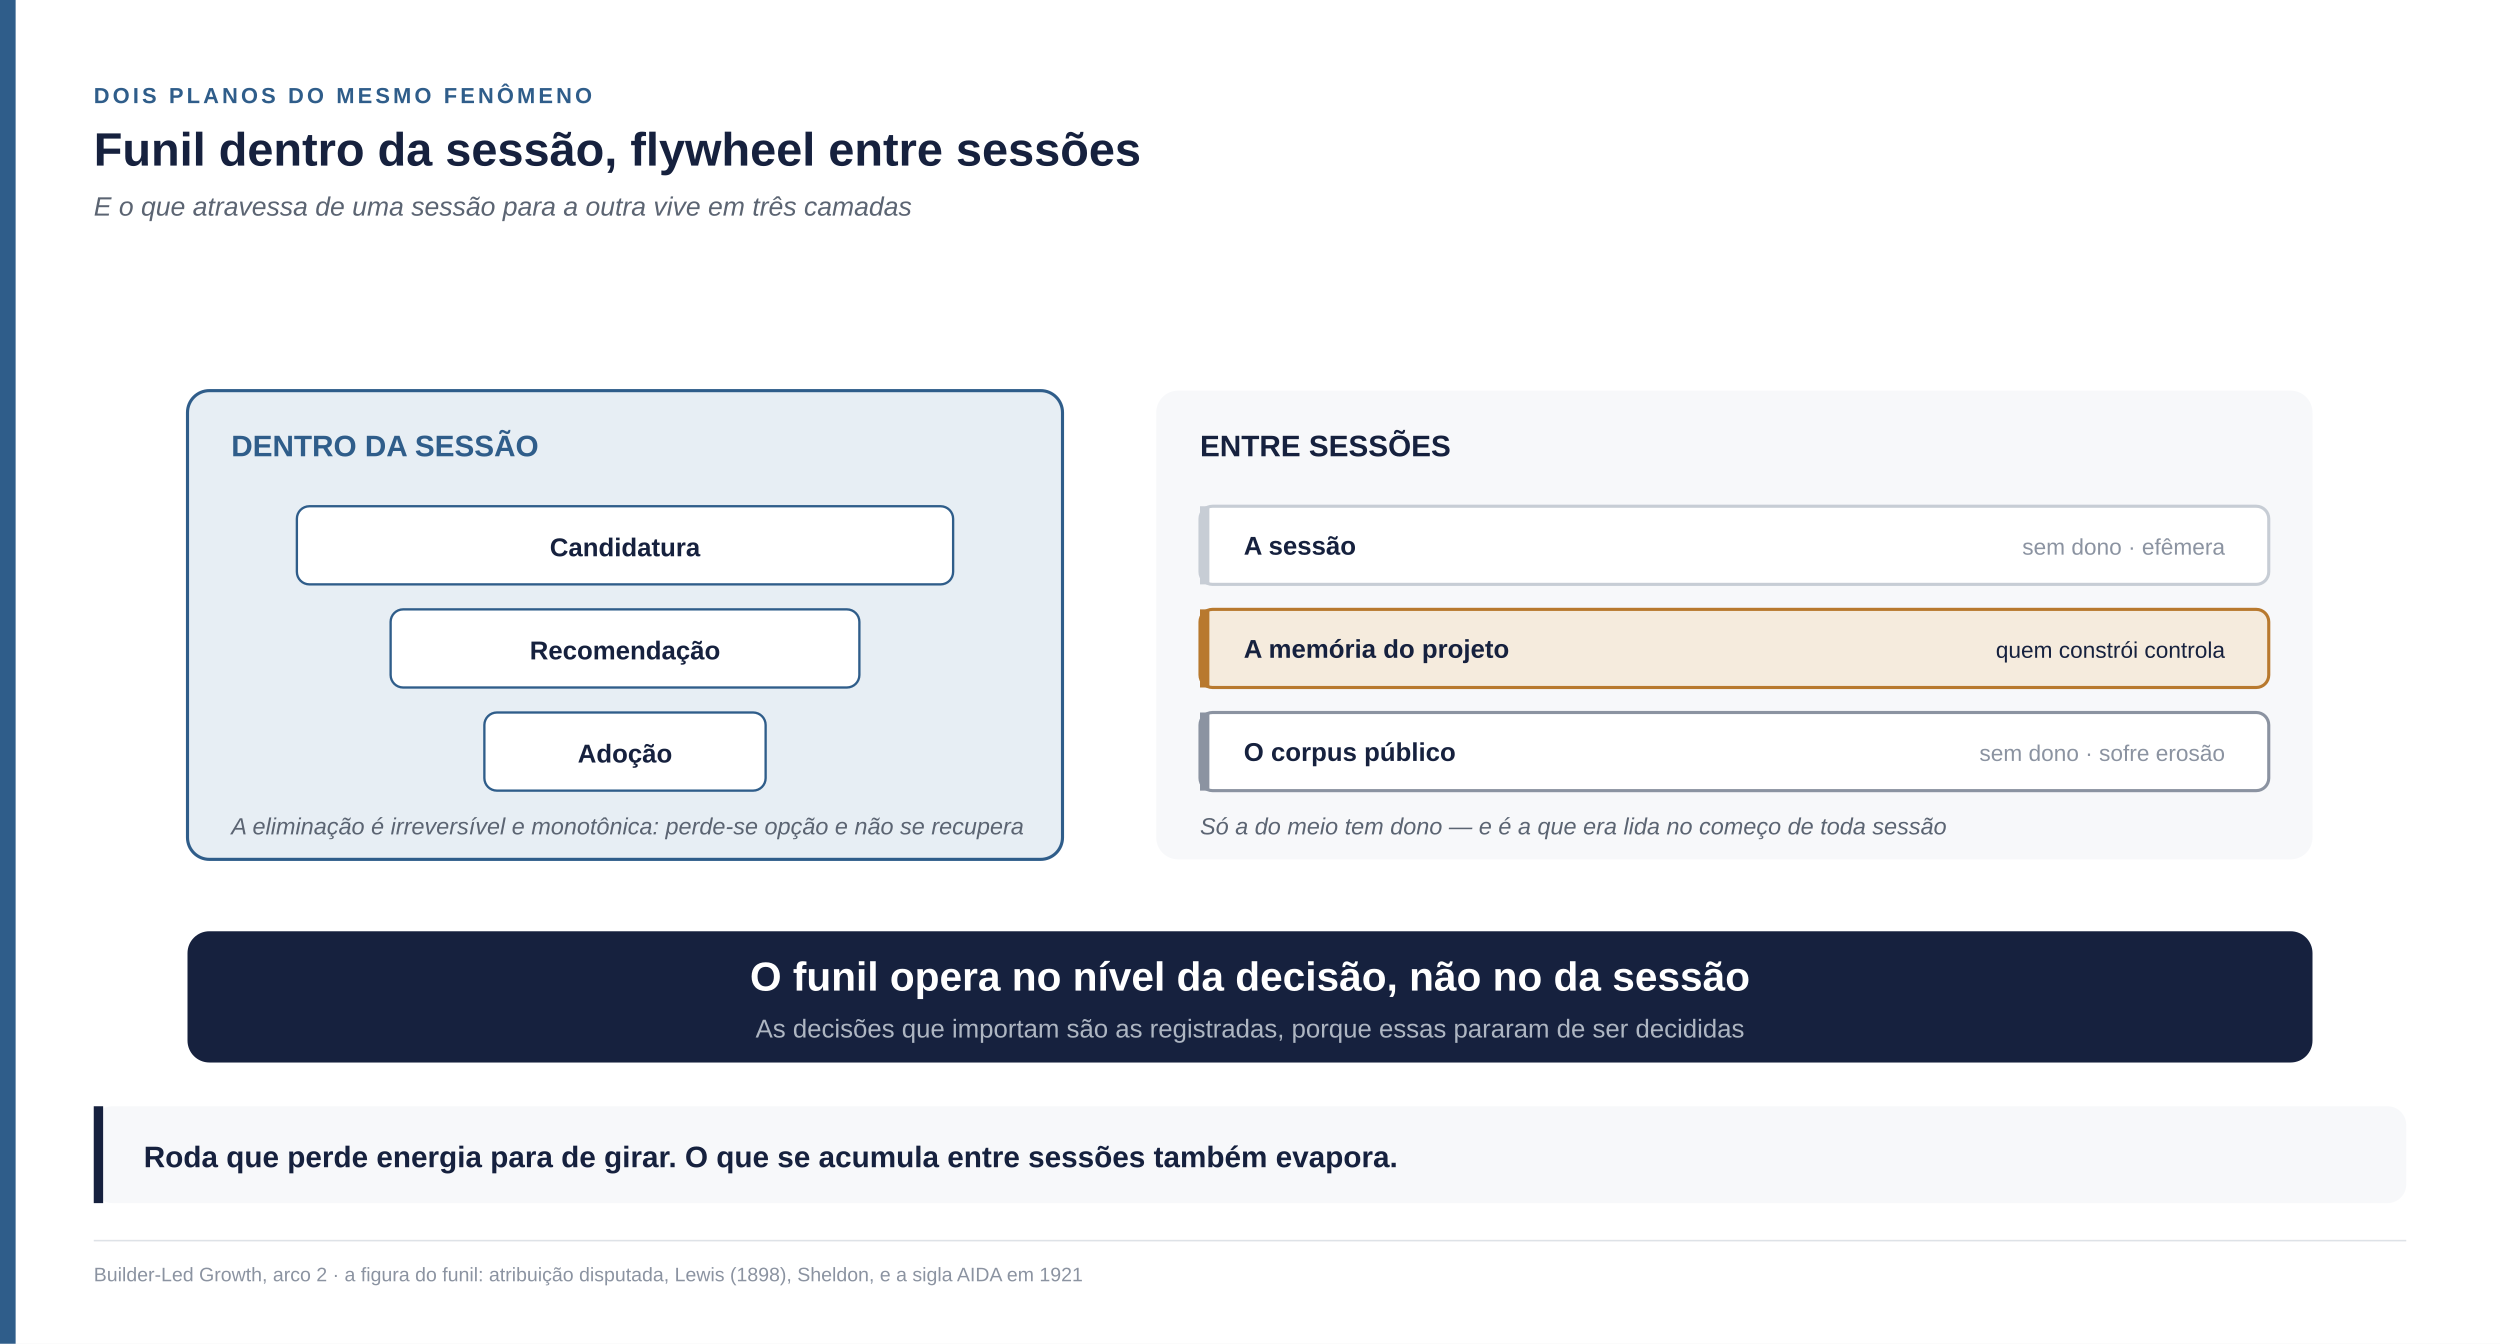
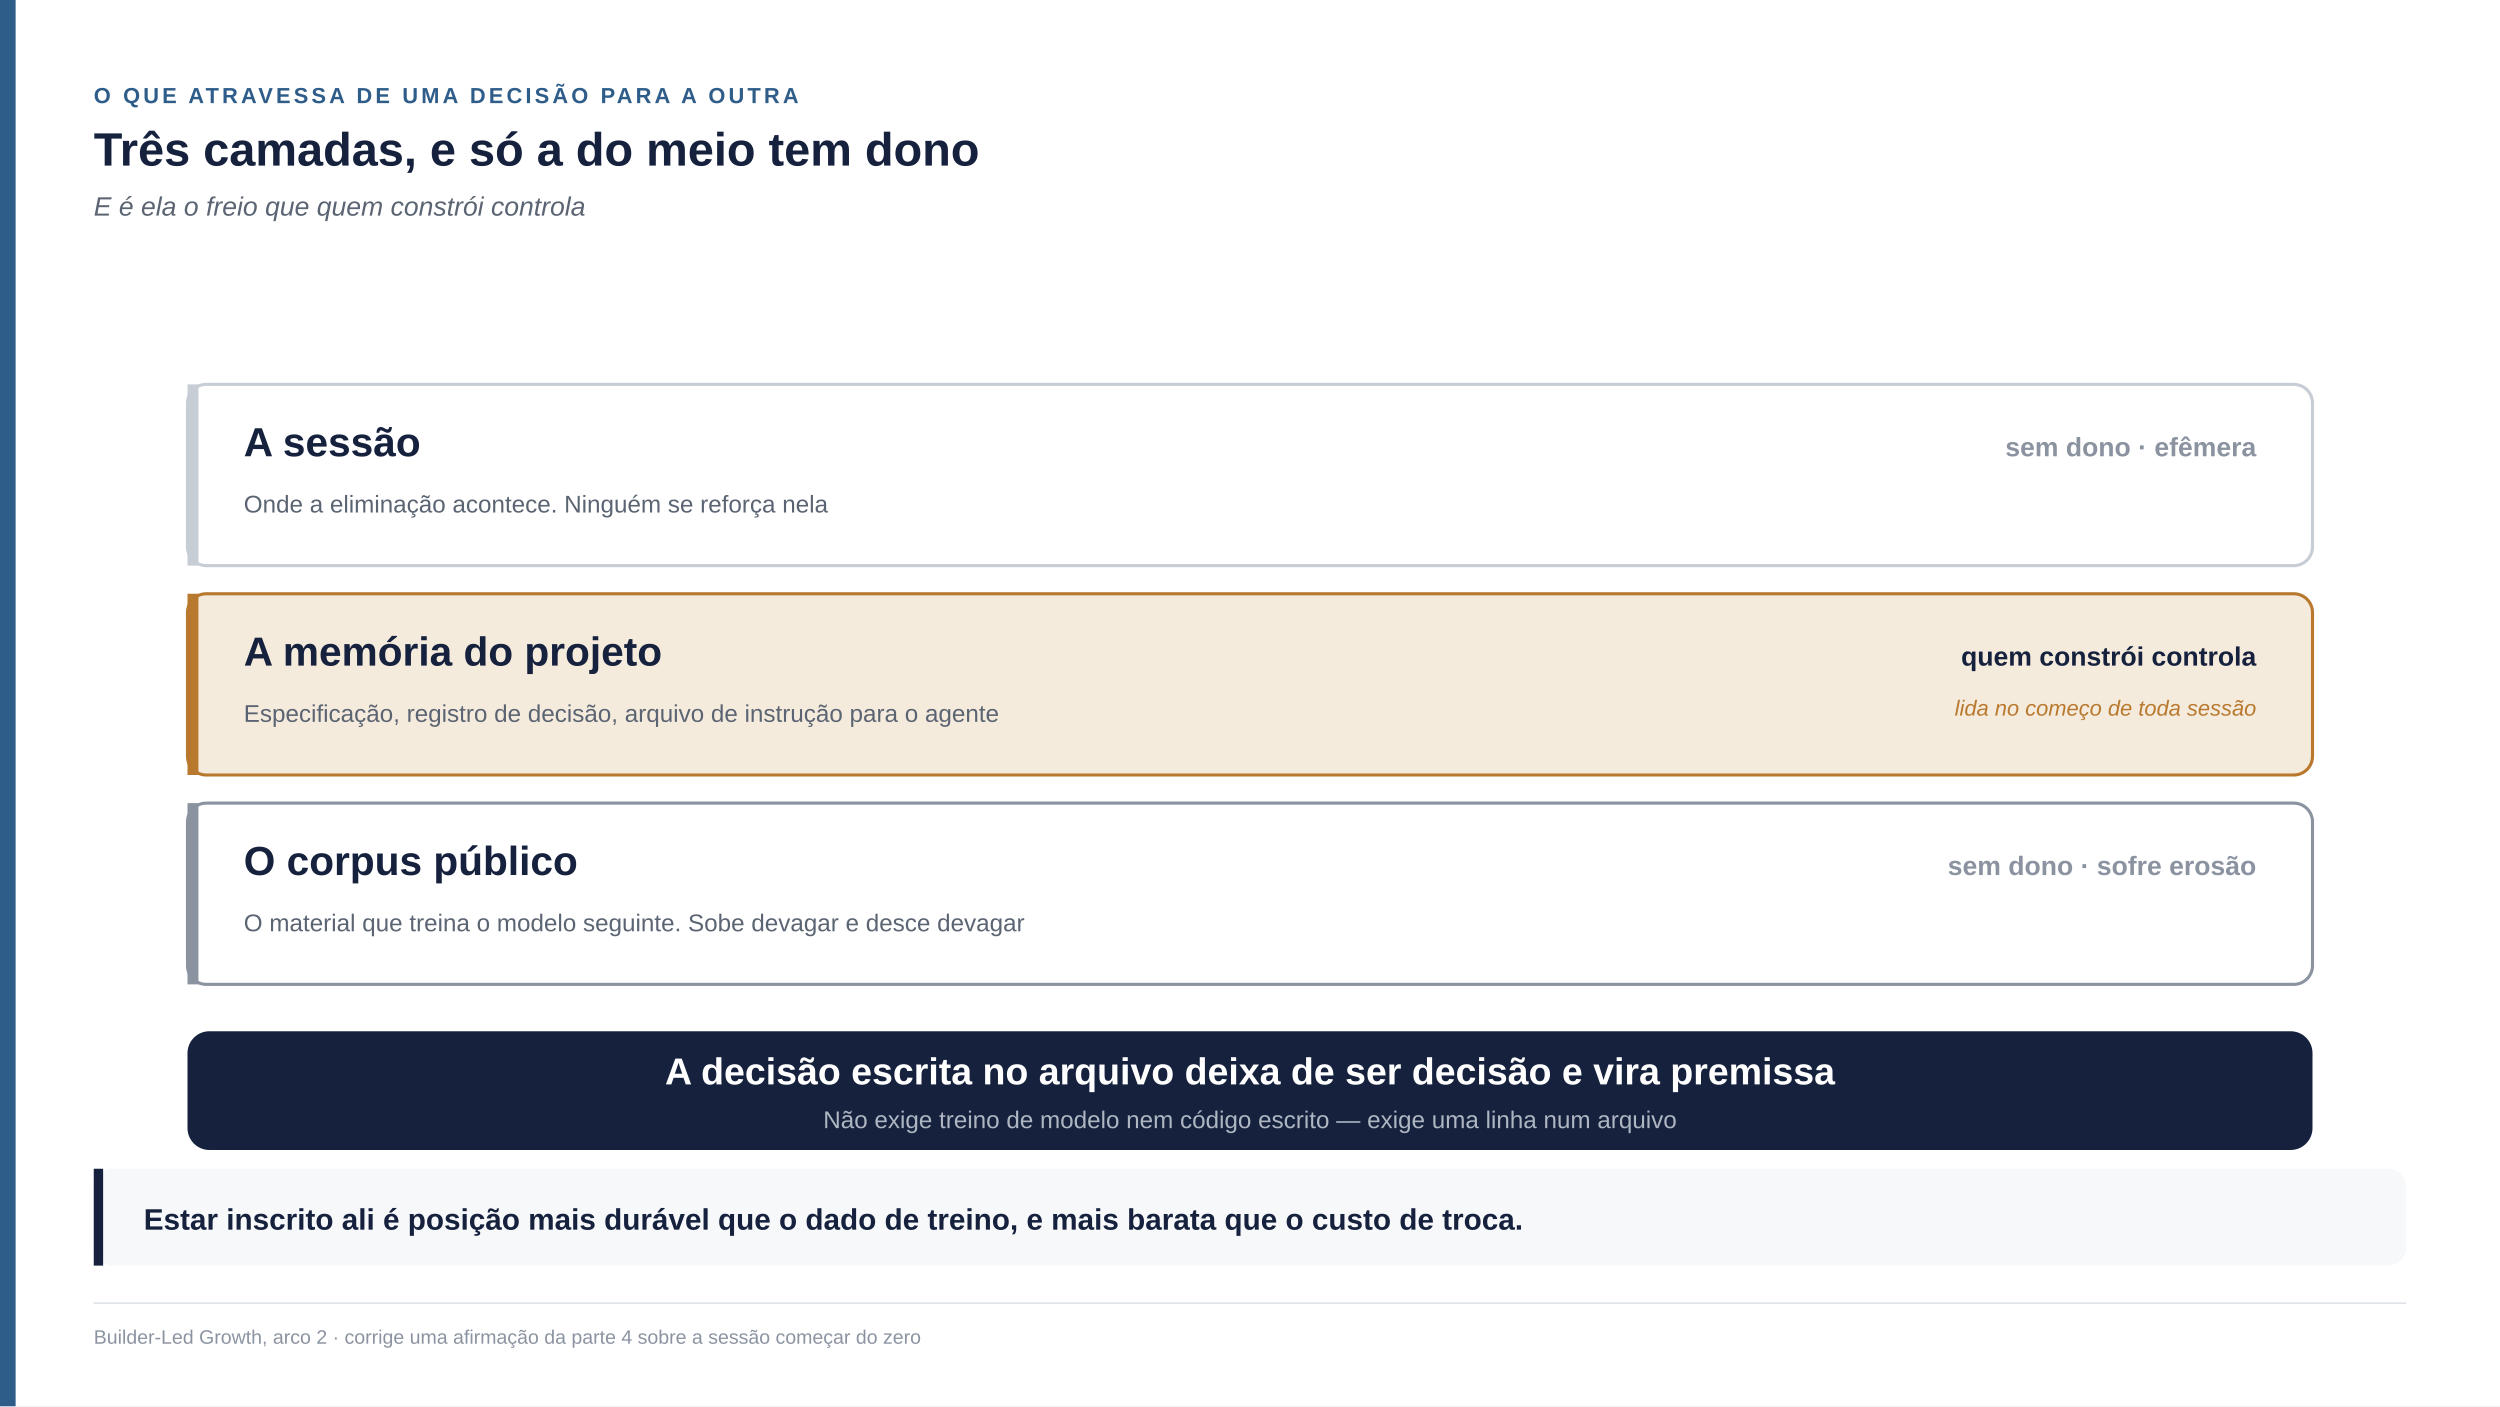
- <svg xmlns="http://www.w3.org/2000/svg" width="1600" height="860" viewBox="0 0 1600 860">
+ <svg xmlns="http://www.w3.org/2000/svg" width="1600" height="900" viewBox="0 0 1600 900">
  <defs>
    <marker id="a" viewBox="0 0 10 10" refX="9" refY="5" markerWidth="6" markerHeight="6" orient="auto-start-reverse">
      <path d="M 0 0 L 10 5 L 0 10 z" fill="#C7CDD5" />
    </marker>
  </defs>
-   <rect x="0" y="0" width="1600" height="860" fill="#FFFFFF" />
-   <rect x="0" y="0" width="10" height="860" rx="0" fill="#2F5D8A" />
-   <text x="60" y="66" font-family="Liberation Sans, Arial, sans-serif" font-size="14" font-weight="700" font-style="normal" fill="#2F5D8A" text-anchor="start" letter-spacing="2">DOIS PLANOS DO MESMO FENÔMENO</text>
-   <text x="60" y="106" font-family="Liberation Sans, Arial, sans-serif" font-size="30" font-weight="700" font-style="normal" fill="#16213E" text-anchor="start">Funil dentro da sessão, flywheel entre sessões</text>
-   <text x="60" y="138" font-family="Liberation Sans, Arial, sans-serif" font-size="17" font-weight="400" font-style="italic" fill="#5B6472" text-anchor="start">E o que atravessa de uma sessão para a outra vive em três camadas</text>
-   <rect x="120" y="250" width="560" height="300" rx="14" fill="#E7EEF4" />
-   <rect x="120" y="250" width="560" height="300" rx="14" fill="none" stroke="#2F5D8A" stroke-width="2" />
-   <text x="148" y="292" font-family="Liberation Sans, Arial, sans-serif" font-size="19" font-weight="700" font-style="normal" fill="#2F5D8A" text-anchor="start">DENTRO DA SESSÃO</text>
-   <rect x="190.0" y="324" width="420" height="50" rx="8" fill="#FFFFFF" stroke="#2F5D8A" stroke-width="1.5" />
-   <text x="400.0" y="356" font-family="Liberation Sans, Arial, sans-serif" font-size="16.5" font-weight="700" font-style="normal" fill="#16213E" text-anchor="middle">Candidatura</text>
-   <rect x="250.0" y="390" width="300" height="50" rx="8" fill="#FFFFFF" stroke="#2F5D8A" stroke-width="1.5" />
-   <text x="400.0" y="422" font-family="Liberation Sans, Arial, sans-serif" font-size="16.5" font-weight="700" font-style="normal" fill="#16213E" text-anchor="middle">Recomendação</text>
-   <rect x="310.0" y="456" width="180" height="50" rx="8" fill="#FFFFFF" stroke="#2F5D8A" stroke-width="1.5" />
-   <text x="400.0" y="488" font-family="Liberation Sans, Arial, sans-serif" font-size="16.5" font-weight="700" font-style="normal" fill="#16213E" text-anchor="middle">Adoção</text>
-   <text x="148" y="534" font-family="Liberation Sans, Arial, sans-serif" font-size="15" font-weight="400" font-style="italic" fill="#5B6472" text-anchor="start">A eliminação é irreversível e monotônica: perde-se opção e não se recupera</text>
-   <rect x="740" y="250" width="740" height="300" rx="14" fill="#F7F8FA" />
-   <text x="768" y="292" font-family="Liberation Sans, Arial, sans-serif" font-size="19" font-weight="700" font-style="normal" fill="#16213E" text-anchor="start">ENTRE SESSÕES</text>
-   <rect x="768" y="324" width="684" height="50" rx="8" fill="#FFFFFF" stroke="#C7CDD5" stroke-width="2" />
-   <rect x="768" y="324" width="6" height="50" rx="0" fill="#C7CDD5" />
-   <text x="796" y="355" font-family="Liberation Sans, Arial, sans-serif" font-size="16.5" font-weight="700" font-style="normal" fill="#16213E" text-anchor="start">A sessão</text>
-   <text x="1424" y="355" font-family="Liberation Sans, Arial, sans-serif" font-size="14.5" font-weight="400" font-style="normal" fill="#8B93A1" text-anchor="end">sem dono · efêmera</text>
-   <rect x="768" y="390" width="684" height="50" rx="8" fill="#F5EBDD" stroke="#B8792E" stroke-width="2" />
-   <rect x="768" y="390" width="6" height="50" rx="0" fill="#B8792E" />
-   <text x="796" y="421" font-family="Liberation Sans, Arial, sans-serif" font-size="16.5" font-weight="700" font-style="normal" fill="#16213E" text-anchor="start">A memória do projeto</text>
-   <text x="1424" y="421" font-family="Liberation Sans, Arial, sans-serif" font-size="14.5" font-weight="400" font-style="normal" fill="#16213E" text-anchor="end">quem constrói controla</text>
-   <rect x="768" y="456" width="684" height="50" rx="8" fill="#FFFFFF" stroke="#8B93A1" stroke-width="2" />
-   <rect x="768" y="456" width="6" height="50" rx="0" fill="#8B93A1" />
-   <text x="796" y="487" font-family="Liberation Sans, Arial, sans-serif" font-size="16.5" font-weight="700" font-style="normal" fill="#16213E" text-anchor="start">O corpus público</text>
-   <text x="1424" y="487" font-family="Liberation Sans, Arial, sans-serif" font-size="14.5" font-weight="400" font-style="normal" fill="#8B93A1" text-anchor="end">sem dono · sofre erosão</text>
-   <text x="768" y="534" font-family="Liberation Sans, Arial, sans-serif" font-size="15" font-weight="400" font-style="italic" fill="#5B6472" text-anchor="start">Só a do meio tem dono — e é a que era lida no começo de toda sessão</text>
-   <rect x="120" y="596" width="1360" height="84" rx="14" fill="#16213E" />
-   <text x="800.0" y="634" font-family="Liberation Sans, Arial, sans-serif" font-size="26" font-weight="700" font-style="normal" fill="#FFFFFF" text-anchor="middle">O funil opera no nível da decisão, não no da sessão</text>
-   <text x="800.0" y="664" font-family="Liberation Sans, Arial, sans-serif" font-size="16.5" font-weight="400" font-style="normal" fill="#AEB6C2" text-anchor="middle">As decisões que importam são as registradas, porque essas pararam de ser decididas</text>
-   <rect x="60" y="708" width="1480" height="62" rx="12" fill="#F7F8FA" />
-   <rect x="60" y="708" width="6" height="62" rx="0" fill="#16213E" />
-   <text x="92" y="747" font-family="Liberation Sans, Arial, sans-serif" font-size="19" font-weight="700" font-style="normal" fill="#16213E" text-anchor="start">Roda que perde energia para de girar. O que se acumula entre sessões também evapora.</text>
-   <line x1="60" y1="794" x2="1540" y2="794" stroke="#DEE2E7" stroke-width="1" />
-   <text x="60" y="820" font-family="Liberation Sans, Arial, sans-serif" font-size="12.5" font-weight="400" font-style="normal" fill="#8B93A1" text-anchor="start">Builder-Led Growth, arco 2 · a figura do funil: atribuição disputada, Lewis (1898), Sheldon, e a sigla AIDA em 1921</text>
+   <rect x="0" y="0" width="1600" height="900" fill="#FFFFFF" />
+   <rect x="0" y="0" width="10" height="900" rx="0" fill="#2F5D8A" />
+   <text x="60" y="66" font-family="Liberation Sans, Arial, sans-serif" font-size="14" font-weight="700" font-style="normal" fill="#2F5D8A" text-anchor="start" letter-spacing="2">O QUE ATRAVESSA DE UMA DECISÃO PARA A OUTRA</text>
+   <text x="60" y="106" font-family="Liberation Sans, Arial, sans-serif" font-size="30" font-weight="700" font-style="normal" fill="#16213E" text-anchor="start">Três camadas, e só a do meio tem dono</text>
+   <text x="60" y="138" font-family="Liberation Sans, Arial, sans-serif" font-size="17" font-weight="400" font-style="italic" fill="#5B6472" text-anchor="start">E é ela o freio que quem constrói controla</text>
+   <rect x="120" y="246" width="1360" height="116" rx="12" fill="#FFFFFF" stroke="#C7CDD5" stroke-width="2" />
+   <rect x="120" y="246" width="7" height="116" rx="0" fill="#C7CDD5" />
+   <text x="156" y="292" font-family="Liberation Sans, Arial, sans-serif" font-size="26" font-weight="700" font-style="normal" fill="#16213E" text-anchor="start">A sessão</text>
+   <text x="156" y="328" font-family="Liberation Sans, Arial, sans-serif" font-size="15.5" font-weight="400" font-style="normal" fill="#5B6472" text-anchor="start">Onde a eliminação acontece. Ninguém se reforça nela</text>
+   <text x="1444" y="292" font-family="Liberation Sans, Arial, sans-serif" font-size="17" font-weight="700" font-style="normal" fill="#8B93A1" text-anchor="end">sem dono · efêmera</text>
+   <rect x="120" y="380" width="1360" height="116" rx="12" fill="#F5EBDD" stroke="#B8792E" stroke-width="2" />
+   <rect x="120" y="380" width="7" height="116" rx="0" fill="#B8792E" />
+   <text x="156" y="426" font-family="Liberation Sans, Arial, sans-serif" font-size="26" font-weight="700" font-style="normal" fill="#16213E" text-anchor="start">A memória do projeto</text>
+   <text x="156" y="462" font-family="Liberation Sans, Arial, sans-serif" font-size="15.5" font-weight="400" font-style="normal" fill="#5B6472" text-anchor="start">Especificação, registro de decisão, arquivo de instrução para o agente</text>
+   <text x="1444" y="426" font-family="Liberation Sans, Arial, sans-serif" font-size="17" font-weight="700" font-style="normal" fill="#16213E" text-anchor="end">quem constrói controla</text>
+   <text x="1444" y="458" font-family="Liberation Sans, Arial, sans-serif" font-size="14" font-weight="400" font-style="italic" fill="#B8792E" text-anchor="end">lida no começo de toda sessão</text>
+   <rect x="120" y="514" width="1360" height="116" rx="12" fill="#FFFFFF" stroke="#8B93A1" stroke-width="2" />
+   <rect x="120" y="514" width="7" height="116" rx="0" fill="#8B93A1" />
+   <text x="156" y="560" font-family="Liberation Sans, Arial, sans-serif" font-size="26" font-weight="700" font-style="normal" fill="#16213E" text-anchor="start">O corpus público</text>
+   <text x="156" y="596" font-family="Liberation Sans, Arial, sans-serif" font-size="15.5" font-weight="400" font-style="normal" fill="#5B6472" text-anchor="start">O material que treina o modelo seguinte. Sobe devagar e desce devagar</text>
+   <text x="1444" y="560" font-family="Liberation Sans, Arial, sans-serif" font-size="17" font-weight="700" font-style="normal" fill="#8B93A1" text-anchor="end">sem dono · sofre erosão</text>
+   <rect x="120" y="660" width="1360" height="76" rx="14" fill="#16213E" />
+   <text x="800.0" y="694" font-family="Liberation Sans, Arial, sans-serif" font-size="24" font-weight="700" font-style="normal" fill="#FFFFFF" text-anchor="middle">A decisão escrita no arquivo deixa de ser decisão e vira premissa</text>
+   <text x="800.0" y="722" font-family="Liberation Sans, Arial, sans-serif" font-size="15.5" font-weight="400" font-style="normal" fill="#AEB6C2" text-anchor="middle">Não exige treino de modelo nem código escrito — exige uma linha num arquivo</text>
+   <rect x="60" y="748" width="1480" height="62" rx="12" fill="#F7F8FA" />
+   <rect x="60" y="748" width="6" height="62" rx="0" fill="#16213E" />
+   <text x="92" y="787" font-family="Liberation Sans, Arial, sans-serif" font-size="19" font-weight="700" font-style="normal" fill="#16213E" text-anchor="start">Estar inscrito ali é posição mais durável que o dado de treino, e mais barata que o custo de troca.</text>
+   <line x1="60" y1="834" x2="1540" y2="834" stroke="#DEE2E7" stroke-width="1" />
+   <text x="60" y="860" font-family="Liberation Sans, Arial, sans-serif" font-size="12.5" font-weight="400" font-style="normal" fill="#8B93A1" text-anchor="start">Builder-Led Growth, arco 2 · corrige uma afirmação da parte 4 sobre a sessão começar do zero</text>
</svg>
